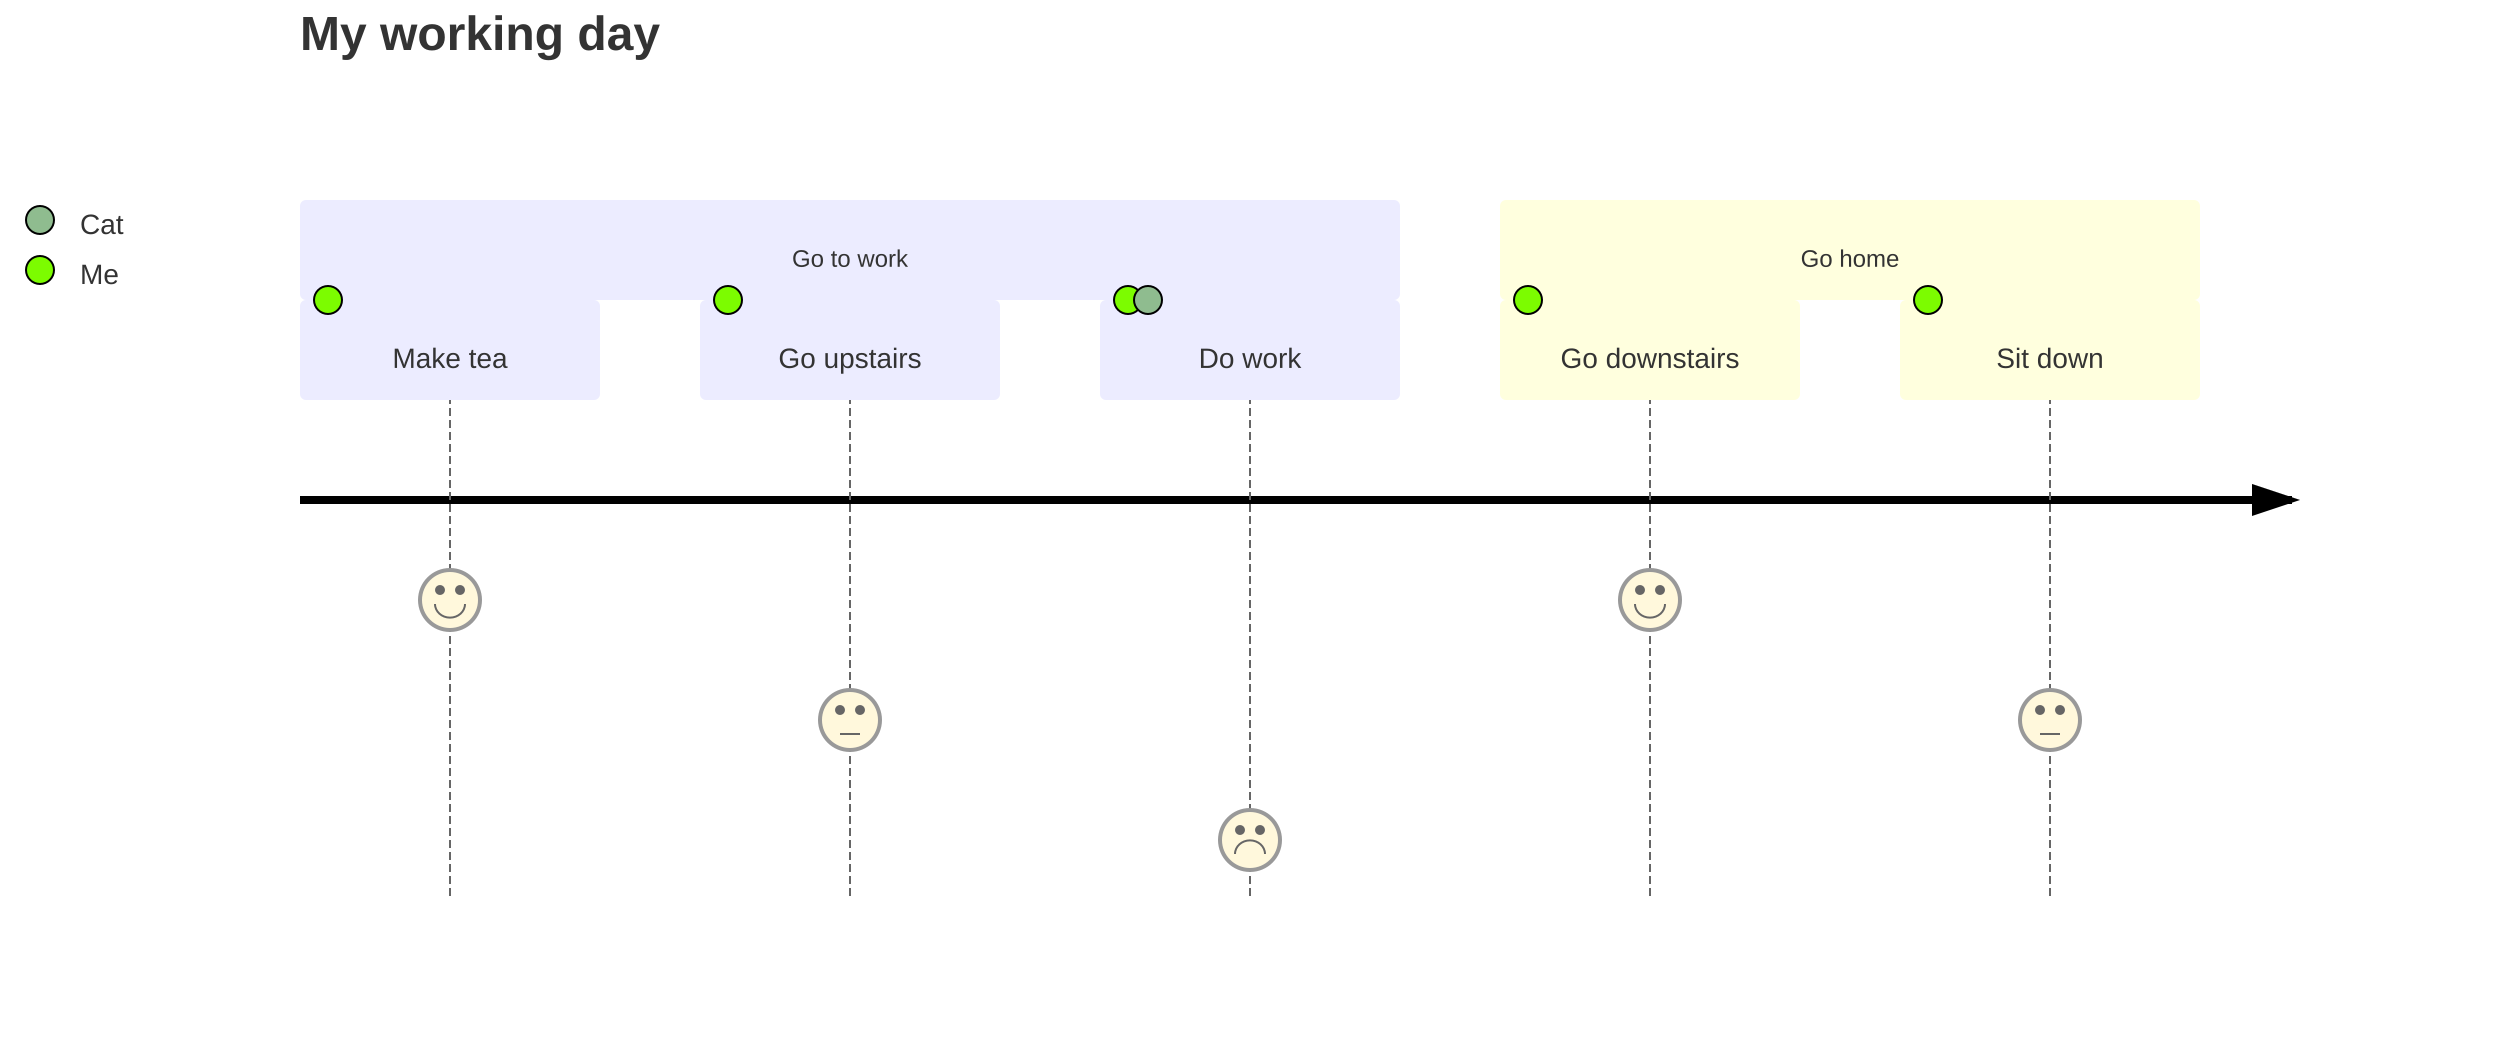
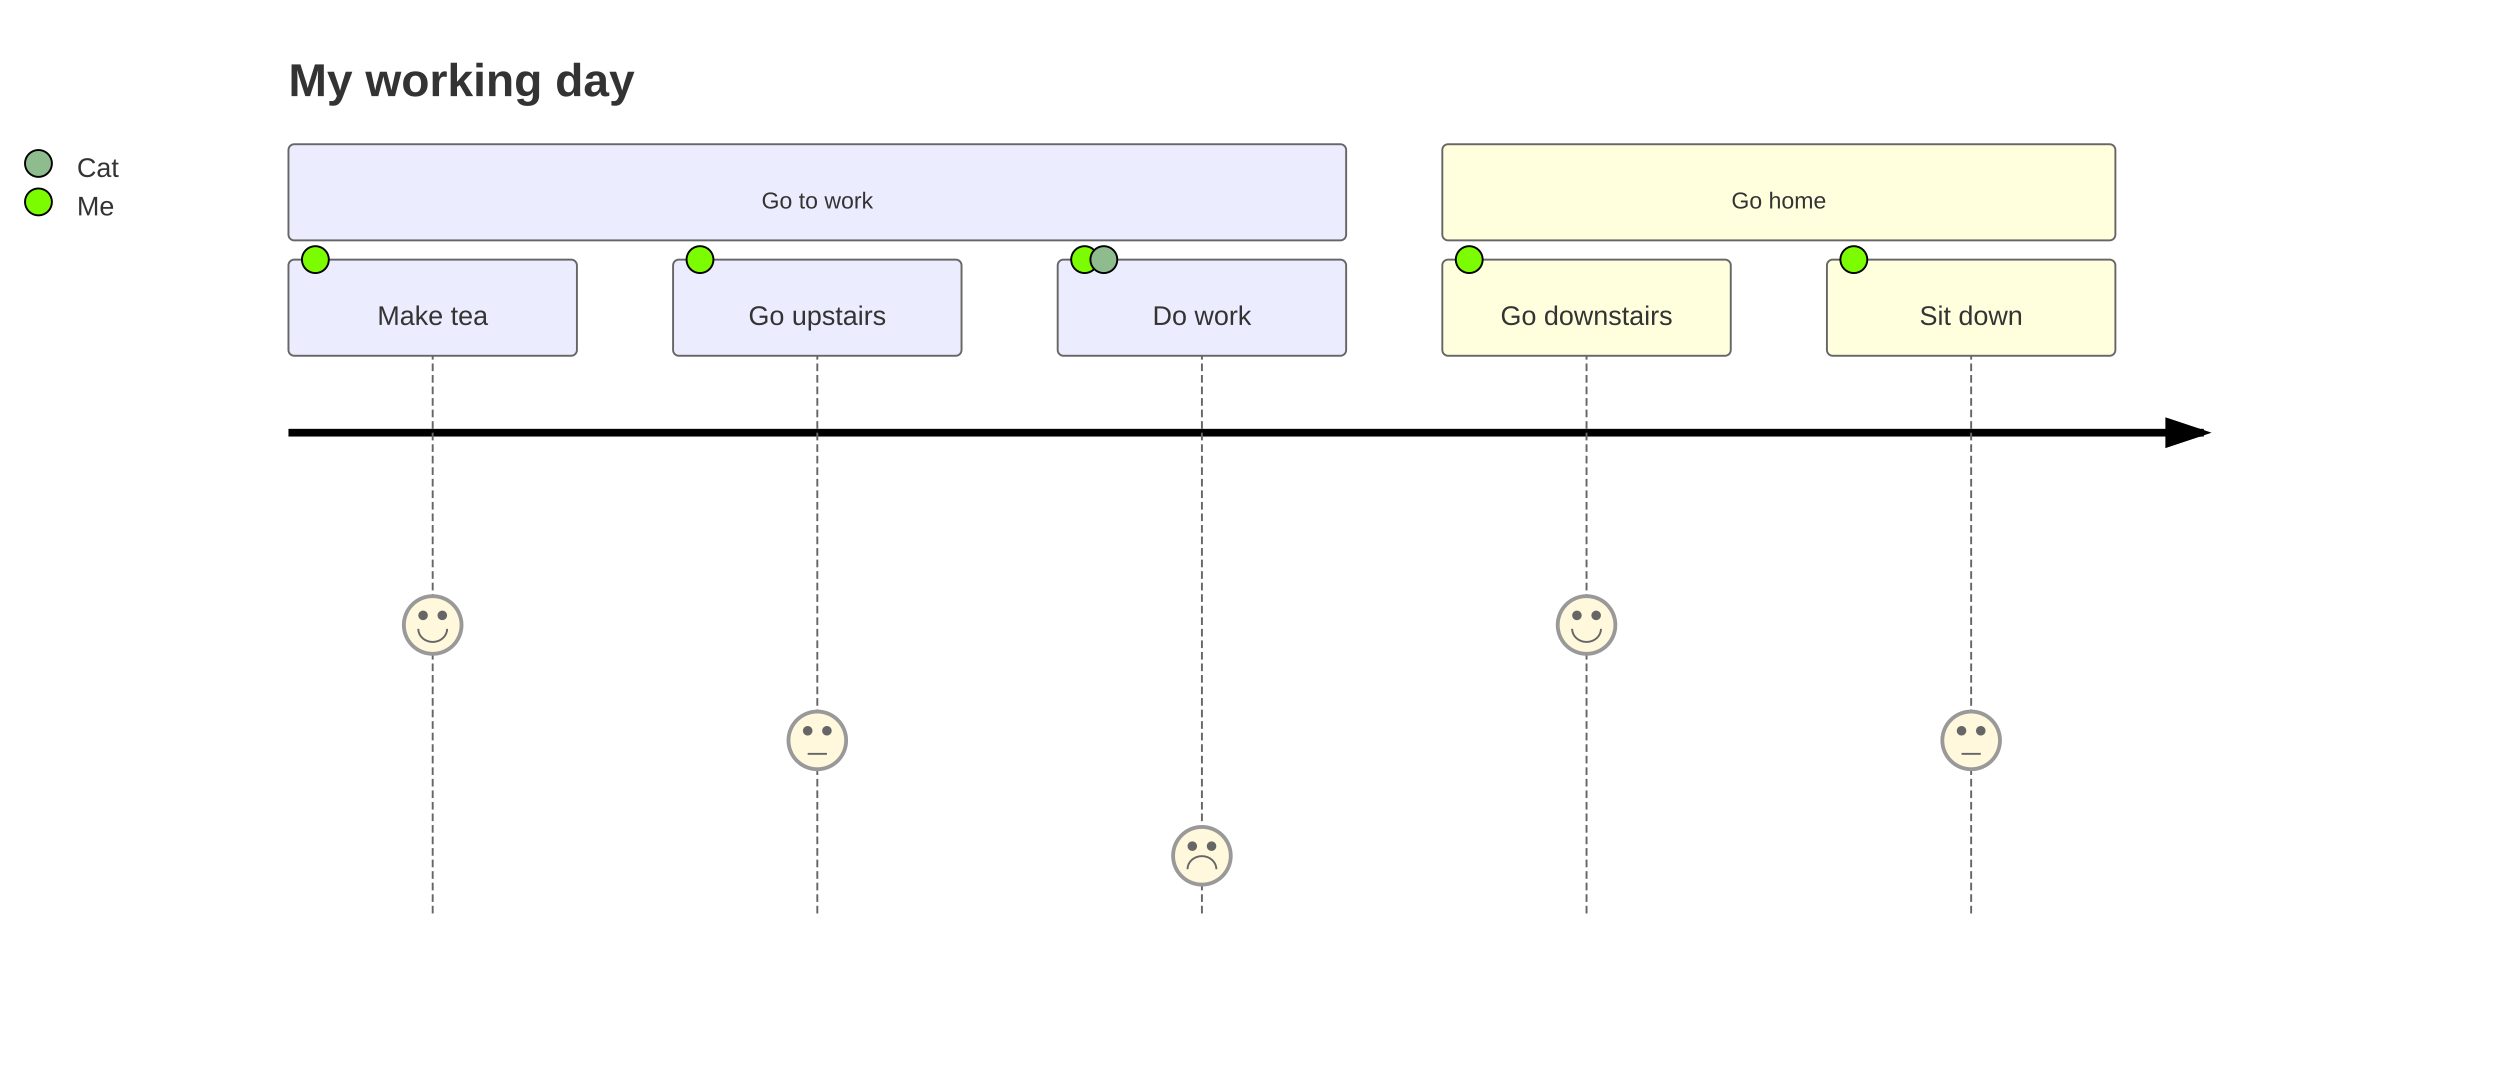
- <svg xmlns="http://www.w3.org/2000/svg" width="1250" height="520" viewBox="0 0 1250 520" class="mermaid">
+ <svg xmlns="http://www.w3.org/2000/svg" width="1300" height="565" viewBox="0 -25 1300 565" class="mermaid">
  <style>

.journey-title {
  font-family: trebuchet ms, verdana, arial, sans-serif;
  fill: #333333;
}
.journey-section text {
  font-family: trebuchet ms, verdana, arial, sans-serif;
}
.task {
  cursor: pointer;
  font-family: trebuchet ms, verdana, arial, sans-serif;
}
.task-line {
  stroke: #666;
  stroke-width: 1px;
  stroke-dasharray: 4 2;
}
.face {
  fill: #FFF8DC;
  stroke: #999;
}
.mouth {
  stroke: #666;
}
.legend {
  fill: #333;
  font-family: trebuchet ms, verdana, arial, sans-serif;
  font-size: 14px;
}
.label {
  font-family: trebuchet ms, verdana, arial, sans-serif;
  color: #333;
  fill: #333;
}
.activity-line {
  fill: none;
}

.section-type-0 {
  fill: #ececff;
}
.task-type-0 {
  fill: #ececff;
}

.section-type-1 {
  fill: #ffffde;
}
.task-type-1 {
  fill: #ffffde;
}

.section-type-2 {
  fill: #ffecfe;
}
.task-type-2 {
  fill: #ffecfe;
}

.section-type-3 {
  fill: #deffe0;
}
.task-type-3 {
  fill: #deffe0;
}

.section-type-4 {
  fill: #ecfffe;
}
.task-type-4 {
  fill: #ecfffe;
}

.section-type-5 {
  fill: #ffdee0;
}
.task-type-5 {
  fill: #ffdee0;
}

.section-type-6 {
  fill: #ffefec;
}
.task-type-6 {
  fill: #ffefec;
}

.section-type-7 {
  fill: #defbff;
}
.task-type-7 {
  fill: #defbff;
}


.actor-0 {
  fill: #8FBC8F;
}

.actor-1 {
  fill: #7CFC00;
}

.actor-2 {
  fill: #00FFFF;
}

.actor-3 {
  fill: #20B2AA;
}

.actor-4 {
  fill: #B0E0E6;
}

.actor-5 {
  fill: #FFFFE0;
}


  </style>
  <defs>
    <marker id="arrowhead" refX="5" refY="2" markerWidth="6" markerHeight="4" orient="auto">
      <path d="M 0,0 V 4 L6,2 Z" />
    </marker>
  </defs>
  <g class="root">
    <g class="clusters">

    </g>
    <g class="edgePaths">
-       <line x1="150" y1="250" x2="1146" y2="250" class="activity-line" marker-end="url(#arrowhead)" stroke="black" stroke-width="4" />
+       <line x1="150" y1="200" x2="1146" y2="200" class="activity-line" stroke="black" stroke-width="4" marker-end="url(#arrowhead)" />
    </g>
    <g class="edgeLabels">

    </g>
    <g class="nodes">
      <g class="actor-legend">
        <g class="actor-legend-0">
-           <circle cx="20" cy="110" r="7" class="actor-0" stroke="#000" fill="#8FBC8F" />
-           <text x="40" y="117" class="legend" fill="#333" text-anchor="start">Cat</text>
+           <circle cx="20" cy="60" r="7" class="actor-0" fill="#8FBC8F" stroke="#000" />
+           <text x="40" y="67" class="legend" text-anchor="start" fill="#333">Cat</text>
        </g>
        <g class="actor-legend-1">
-           <circle cx="20" cy="135" r="7" class="actor-1" stroke="#000" fill="#7CFC00" />
-           <text x="40" y="142" class="legend" fill="#333" text-anchor="start">Me</text>
+           <circle cx="20" cy="80" r="7" class="actor-1" stroke="#000" fill="#7CFC00" />
+           <text x="40" y="87" class="legend" fill="#333" text-anchor="start">Me</text>
        </g>
      </g>
      <g class="journey-sections">
        <g>
-           <rect x="150" y="100" width="550" height="50" rx="3" ry="3" class="journey-section section-type-0" fill="#191970" />
-           <text x="425" y="130" class="label" dominant-baseline="middle" text-anchor="middle">Go to work</text>
+           <rect x="150" y="50" width="550" height="50" rx="3" ry="3" class="journey-section section-type-0" stroke="#666" />
+           <text x="425" y="80" class="label" dominant-baseline="middle" text-anchor="middle">Go to work</text>
        </g>
        <g>
-           <rect x="750" y="100" width="350" height="50" rx="3" ry="3" class="journey-section section-type-1" fill="#8B008B" />
-           <text x="925" y="130" class="label" text-anchor="middle" dominant-baseline="middle">Go home</text>
+           <rect x="750" y="50" width="350" height="50" rx="3" ry="3" class="journey-section section-type-1" stroke="#666" />
+           <text x="925" y="80" class="label" dominant-baseline="middle" text-anchor="middle">Go home</text>
        </g>
      </g>
      <g class="journey-tasks">
        <g class="task-group task-0" id="task0">
-           <line x1="225" y1="150" x2="225" y2="450" class="task-line" stroke-width="1" stroke-dasharray="4 2" stroke="#666" id="task0" />
-           <g class="face-group">
-             <circle cx="225" cy="300" r="15" class="face" overflow="visible" fill="#FFF8DC" stroke-width="2" />
-             <circle cx="220" cy="295" r="1.5" fill="#666" stroke="#666" stroke-width="2" />
-             <circle cx="230" cy="295" r="1.5" stroke="#666" stroke-width="2" fill="#666" />
+           <line x1="225" y1="110" x2="225" y2="450" class="task-line" id="task0" stroke-dasharray="4 2" stroke-width="1" stroke="#666" />
+           <g class="face-group">
+             <circle cx="225" cy="300" r="15" class="face" stroke-width="2" overflow="visible" fill="#FFF8DC" />
+             <circle cx="220" cy="295" r="1.5" stroke-width="2" fill="#666" stroke="#666" />
+             <circle cx="230" cy="295" r="1.5" stroke-width="2" fill="#666" stroke="#666" />
            <path d="M 217.5,302 A 7.5,6.818 0 0,0 232.5,302" class="mouth" fill="none" stroke="#666" />
          </g>
-           <rect x="150" y="150" width="150" height="50" rx="3" ry="3" class="task task-type-0" fill="#191970" />
-           <g>
-             <circle cx="164" cy="150" r="7" class="actor-1" fill="#7CFC00" stroke="#000" />
-           </g>
-           <text x="225" y="180" class="label" text-anchor="middle" dominant-baseline="middle" font-size="14px">Make tea</text>
+           <rect x="150" y="110" width="150" height="50" rx="3" ry="3" class="task task-type-0" stroke="#666" />
+           <g>
+             <circle cx="164" cy="110" r="7" class="actor-1" fill="#7CFC00" stroke="#000" />
+           </g>
+           <text x="225" y="140" class="label" dominant-baseline="middle" font-size="14px" text-anchor="middle">Make tea</text>
        </g>
        <g class="task-group task-1" id="task1">
-           <line x1="425" y1="150" x2="425" y2="450" class="task-line" stroke-width="1" stroke-dasharray="4 2" stroke="#666" id="task1" />
+           <line x1="425" y1="110" x2="425" y2="450" class="task-line" stroke="#666" stroke-dasharray="4 2" id="task1" stroke-width="1" />
          <g class="face-group">
            <circle cx="425" cy="360" r="15" class="face" fill="#FFF8DC" overflow="visible" stroke-width="2" />
-             <circle cx="420" cy="355" r="1.5" stroke="#666" stroke-width="2" fill="#666" />
-             <circle cx="430" cy="355" r="1.5" fill="#666" stroke="#666" stroke-width="2" />
-             <line x1="420" y1="367" x2="430" y2="367" class="mouth" stroke="#666" stroke-width="1" />
-           </g>
-           <rect x="350" y="150" width="150" height="50" rx="3" ry="3" class="task task-type-0" fill="#191970" />
-           <g>
-             <circle cx="364" cy="150" r="7" class="actor-1" stroke="#000" fill="#7CFC00" />
-           </g>
-           <text x="425" y="180" class="label" font-size="14px" text-anchor="middle" dominant-baseline="middle">Go upstairs</text>
+             <circle cx="420" cy="355" r="1.5" fill="#666" stroke-width="2" stroke="#666" />
+             <circle cx="430" cy="355" r="1.5" fill="#666" stroke-width="2" stroke="#666" />
+             <line x1="420" y1="367" x2="430" y2="367" class="mouth" stroke-width="1" stroke="#666" />
+           </g>
+           <rect x="350" y="110" width="150" height="50" rx="3" ry="3" class="task task-type-0" stroke="#666" />
+           <g>
+             <circle cx="364" cy="110" r="7" class="actor-1" fill="#7CFC00" stroke="#000" />
+           </g>
+           <text x="425" y="140" class="label" text-anchor="middle" dominant-baseline="middle" font-size="14px">Go upstairs</text>
        </g>
        <g class="task-group task-2" id="task2">
-           <line x1="625" y1="150" x2="625" y2="450" class="task-line" stroke-dasharray="4 2" stroke-width="1" id="task2" stroke="#666" />
+           <line x1="625" y1="110" x2="625" y2="450" class="task-line" stroke="#666" id="task2" stroke-width="1" stroke-dasharray="4 2" />
          <g class="face-group">
            <circle cx="625" cy="420" r="15" class="face" fill="#FFF8DC" overflow="visible" stroke-width="2" />
-             <circle cx="620" cy="415" r="1.5" fill="#666" stroke="#666" stroke-width="2" />
+             <circle cx="620" cy="415" r="1.5" stroke-width="2" fill="#666" stroke="#666" />
            <circle cx="630" cy="415" r="1.5" fill="#666" stroke="#666" stroke-width="2" />
-             <path d="M 617.5,427 A 7.5,6.818 0 0,1 632.5,427" class="mouth" stroke="#666" fill="none" />
-           </g>
-           <rect x="550" y="150" width="150" height="50" rx="3" ry="3" class="task task-type-0" fill="#191970" />
-           <g>
-             <circle cx="564" cy="150" r="7" class="actor-1" stroke="#000" fill="#7CFC00" />
-           </g>
-           <g>
-             <circle cx="574" cy="150" r="7" class="actor-0" fill="#8FBC8F" stroke="#000" />
-           </g>
-           <text x="625" y="180" class="label" font-size="14px" text-anchor="middle" dominant-baseline="middle">Do work</text>
+             <path d="M 617.5,427 A 7.5,6.818 0 0,1 632.5,427" class="mouth" fill="none" stroke="#666" />
+           </g>
+           <rect x="550" y="110" width="150" height="50" rx="3" ry="3" class="task task-type-0" stroke="#666" />
+           <g>
+             <circle cx="564" cy="110" r="7" class="actor-1" stroke="#000" fill="#7CFC00" />
+           </g>
+           <g>
+             <circle cx="574" cy="110" r="7" class="actor-0" fill="#8FBC8F" stroke="#000" />
+           </g>
+           <text x="625" y="140" class="label" text-anchor="middle" dominant-baseline="middle" font-size="14px">Do work</text>
        </g>
        <g class="task-group task-3" id="task3">
-           <line x1="825" y1="150" x2="825" y2="450" class="task-line" stroke-dasharray="4 2" id="task3" stroke="#666" stroke-width="1" />
-           <g class="face-group">
-             <circle cx="825" cy="300" r="15" class="face" fill="#FFF8DC" overflow="visible" stroke-width="2" />
-             <circle cx="820" cy="295" r="1.5" fill="#666" stroke-width="2" stroke="#666" />
+           <line x1="825" y1="110" x2="825" y2="450" class="task-line" stroke-dasharray="4 2" stroke="#666" stroke-width="1" id="task3" />
+           <g class="face-group">
+             <circle cx="825" cy="300" r="15" class="face" stroke-width="2" overflow="visible" fill="#FFF8DC" />
+             <circle cx="820" cy="295" r="1.5" stroke="#666" fill="#666" stroke-width="2" />
            <circle cx="830" cy="295" r="1.5" fill="#666" stroke="#666" stroke-width="2" />
            <path d="M 817.5,302 A 7.5,6.818 0 0,0 832.5,302" class="mouth" stroke="#666" fill="none" />
          </g>
-           <rect x="750" y="150" width="150" height="50" rx="3" ry="3" class="task task-type-1" fill="#8B008B" />
-           <g>
-             <circle cx="764" cy="150" r="7" class="actor-1" fill="#7CFC00" stroke="#000" />
-           </g>
-           <text x="825" y="180" class="label" text-anchor="middle" dominant-baseline="middle" font-size="14px">Go downstairs</text>
+           <rect x="750" y="110" width="150" height="50" rx="3" ry="3" class="task task-type-1" stroke="#666" />
+           <g>
+             <circle cx="764" cy="110" r="7" class="actor-1" fill="#7CFC00" stroke="#000" />
+           </g>
+           <text x="825" y="140" class="label" dominant-baseline="middle" font-size="14px" text-anchor="middle">Go downstairs</text>
        </g>
        <g class="task-group task-4" id="task4">
-           <line x1="1025" y1="150" x2="1025" y2="450" class="task-line" stroke-width="1" stroke-dasharray="4 2" id="task4" stroke="#666" />
-           <g class="face-group">
-             <circle cx="1025" cy="360" r="15" class="face" overflow="visible" fill="#FFF8DC" stroke-width="2" />
-             <circle cx="1020" cy="355" r="1.5" fill="#666" stroke="#666" stroke-width="2" />
-             <circle cx="1030" cy="355" r="1.5" fill="#666" stroke="#666" stroke-width="2" />
-             <line x1="1020" y1="367" x2="1030" y2="367" class="mouth" stroke-width="1" stroke="#666" />
-           </g>
-           <rect x="950" y="150" width="150" height="50" rx="3" ry="3" class="task task-type-1" fill="#8B008B" />
-           <g>
-             <circle cx="964" cy="150" r="7" class="actor-1" fill="#7CFC00" stroke="#000" />
-           </g>
-           <text x="1025" y="180" class="label" dominant-baseline="middle" font-size="14px" text-anchor="middle">Sit down</text>
+           <line x1="1025" y1="110" x2="1025" y2="450" class="task-line" stroke-width="1" id="task4" stroke-dasharray="4 2" stroke="#666" />
+           <g class="face-group">
+             <circle cx="1025" cy="360" r="15" class="face" fill="#FFF8DC" overflow="visible" stroke-width="2" />
+             <circle cx="1020" cy="355" r="1.5" fill="#666" stroke-width="2" stroke="#666" />
+             <circle cx="1030" cy="355" r="1.5" stroke="#666" stroke-width="2" fill="#666" />
+             <line x1="1020" y1="367" x2="1030" y2="367" class="mouth" stroke="#666" stroke-width="1" />
+           </g>
+           <rect x="950" y="110" width="150" height="50" rx="3" ry="3" class="task task-type-1" stroke="#666" />
+           <g>
+             <circle cx="964" cy="110" r="7" class="actor-1" stroke="#000" fill="#7CFC00" />
+           </g>
+           <text x="1025" y="140" class="label" dominant-baseline="middle" font-size="14px" text-anchor="middle">Sit down</text>
        </g>
      </g>
-       <text x="150" y="25" class="journey-title" font-size="4ex" fill="#333333" font-weight="bold">My working day</text>
+       <text x="150" y="25" class="journey-title" fill="#333333" font-size="4ex" font-weight="bold">My working day</text>
    </g>
  </g>
</svg>
